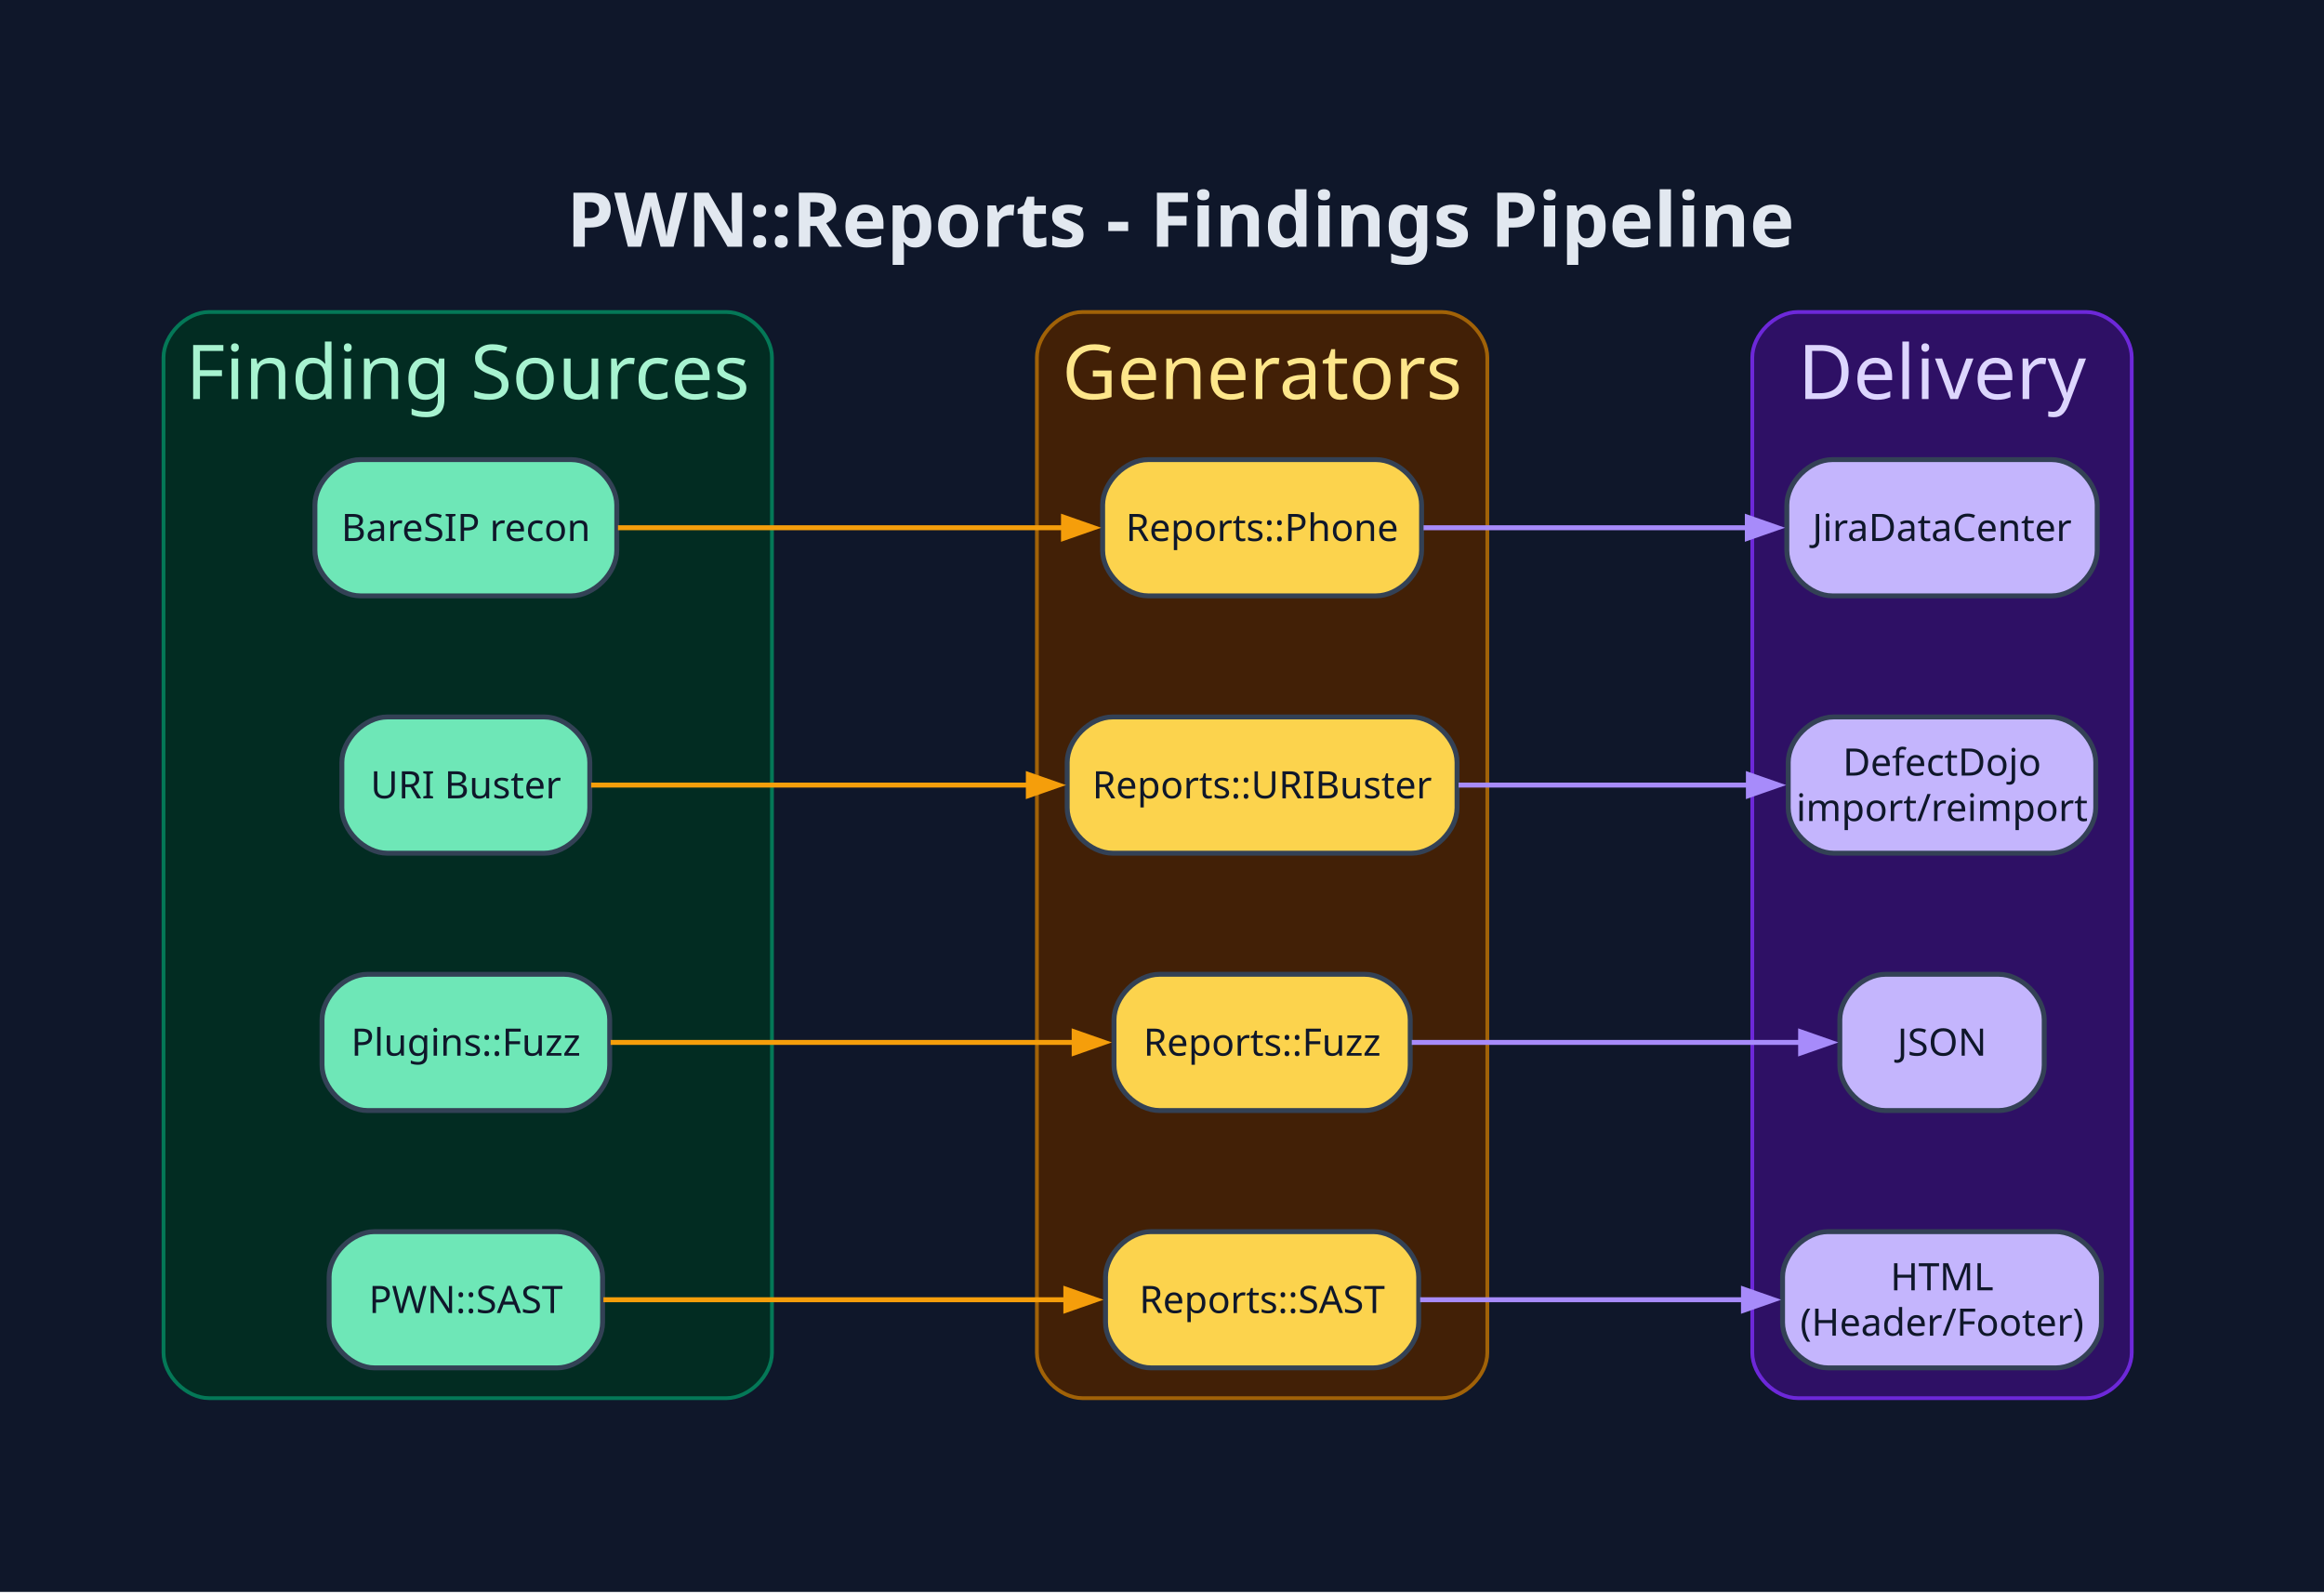
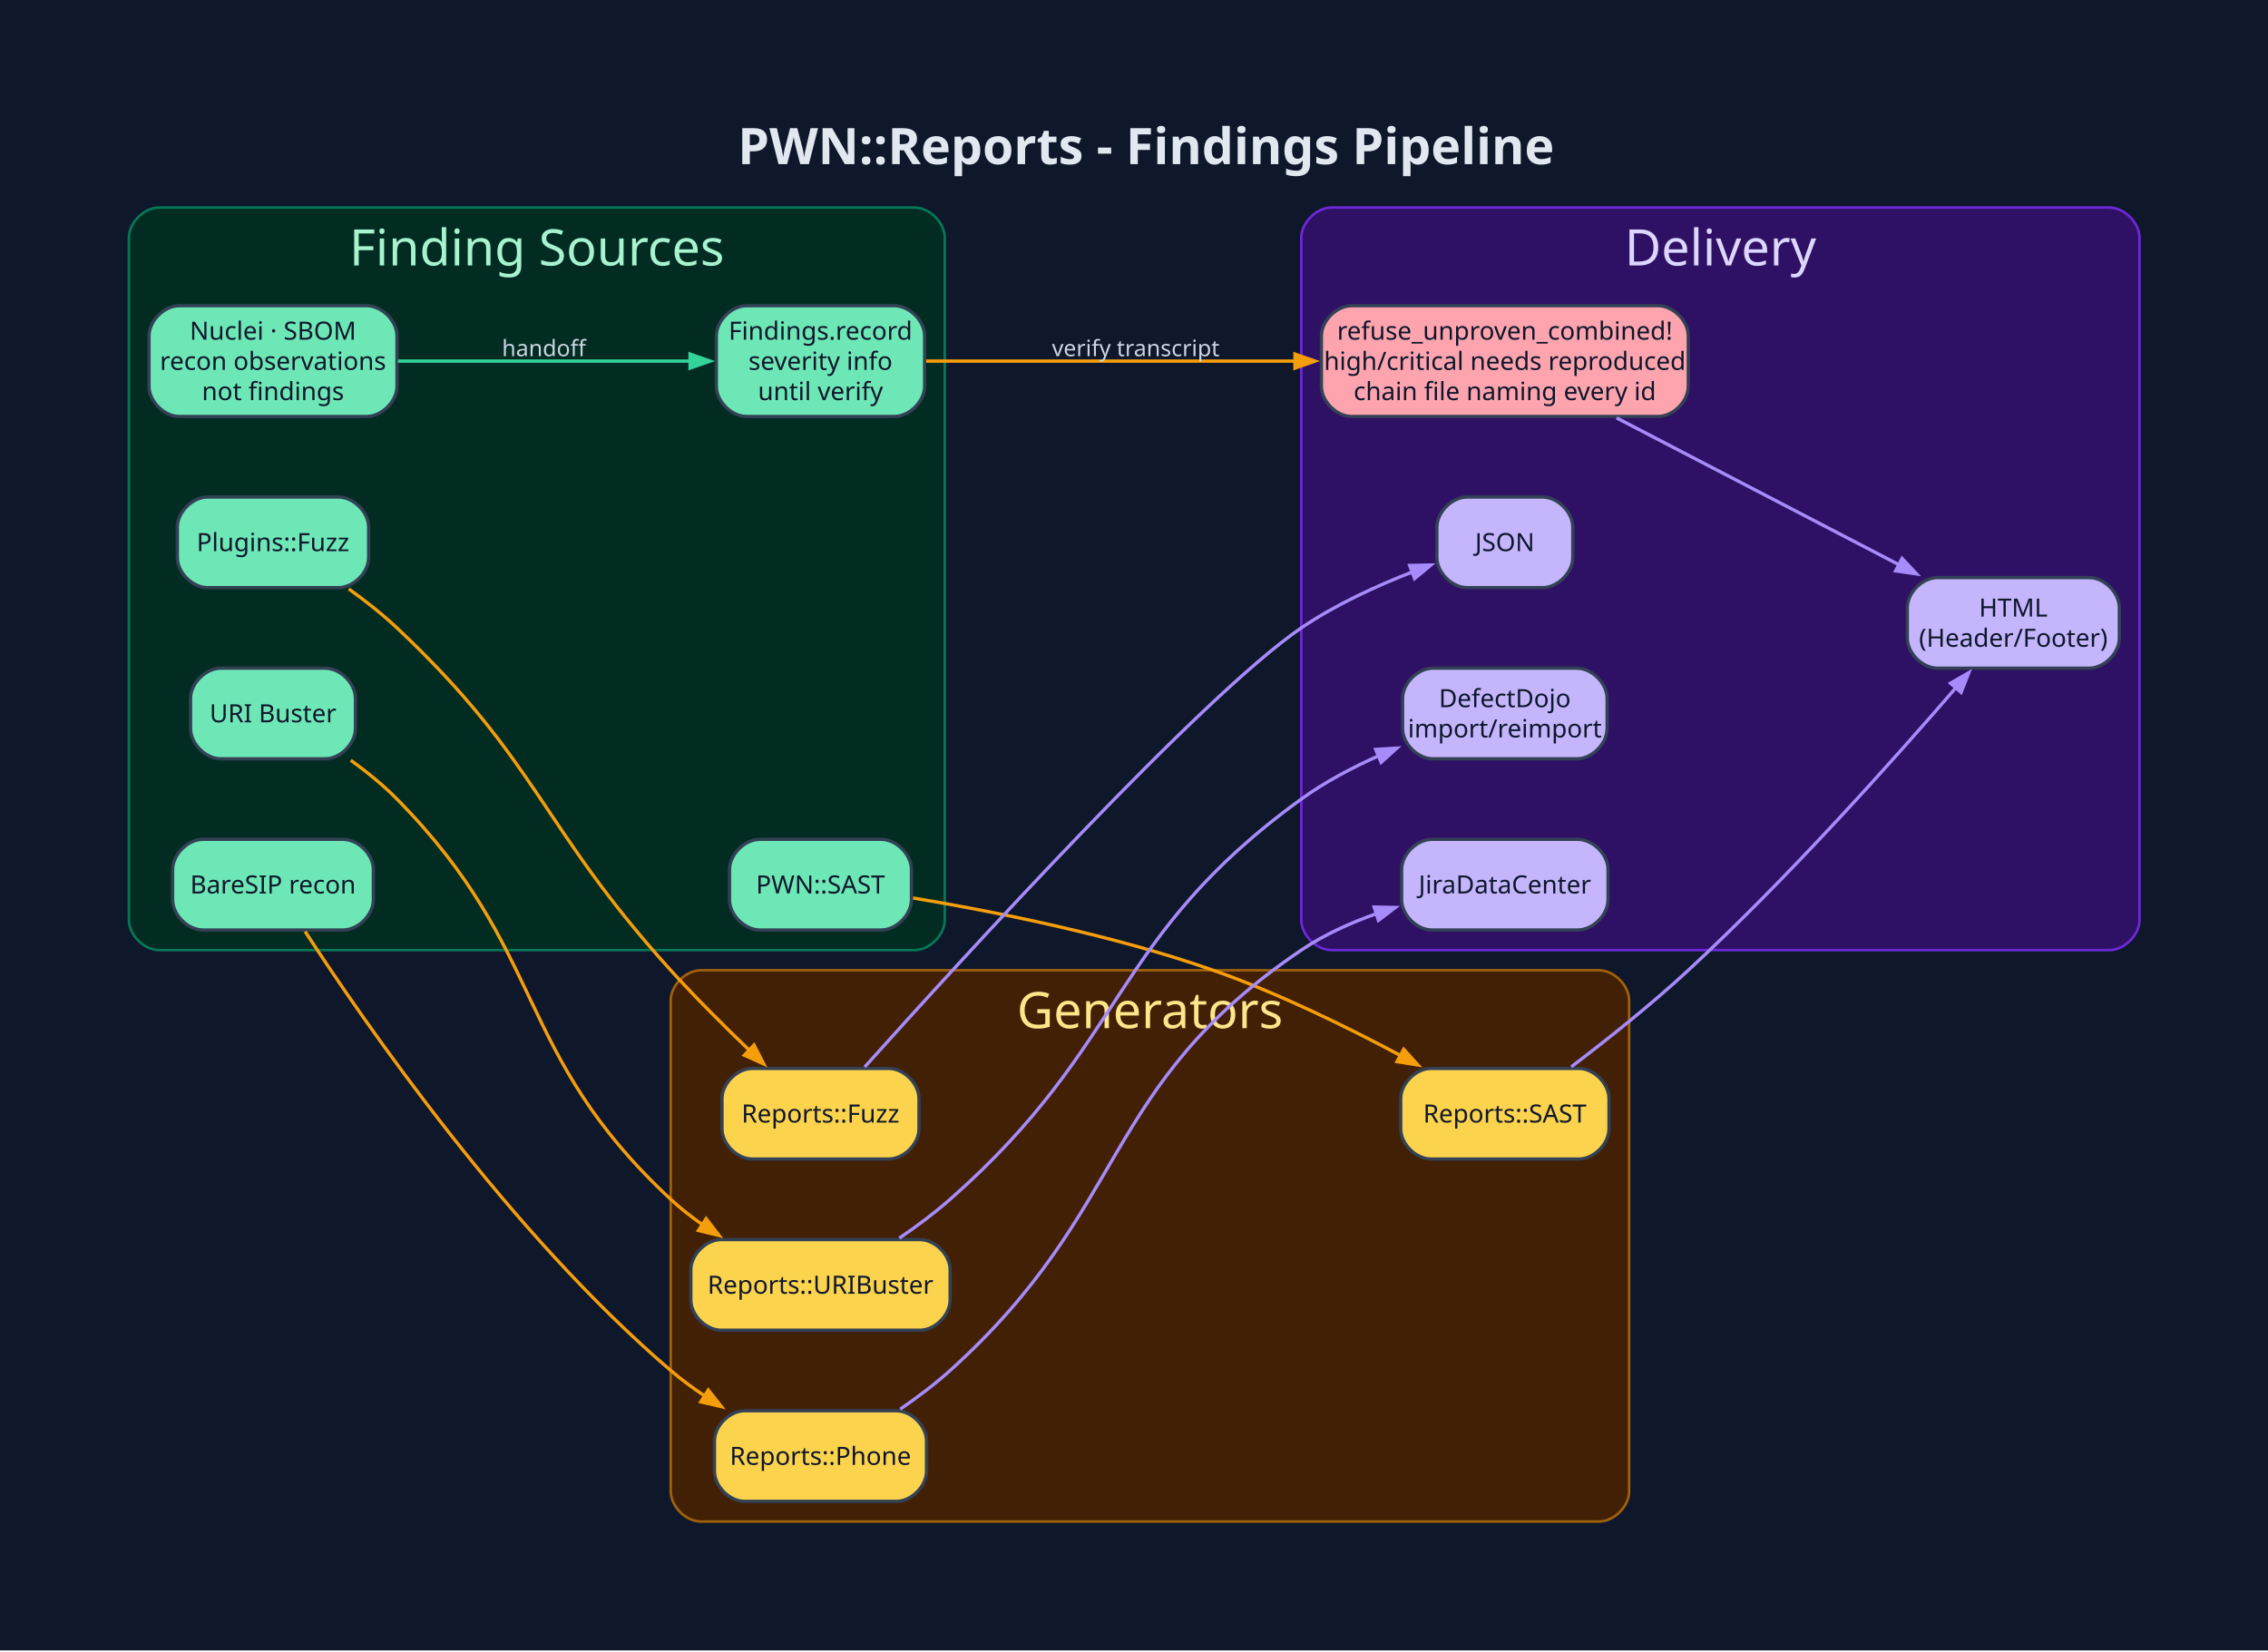
- <svg xmlns="http://www.w3.org/2000/svg" width="614pt" height="421pt" viewBox="0.00 0.00 614.00 421.00">
-   <g id="graph0" class="graph" transform="scale(1 1) rotate(0) translate(43.2 377.45)">
-     <polygon fill="#0f172a" stroke="none" points="-43.2,43.2 -43.2,-377.45 571.2,-377.45 571.2,43.2 -43.2,43.2" />
-     <text xml:space="preserve" text-anchor="start" x="106.5" y="-312.25" font-family="sans-Serif" font-weight="bold" font-size="20.00" fill="#e2e8f0">PWN::Reports - Findings Pipeline</text>
+ <svg xmlns="http://www.w3.org/2000/svg" width="901pt" height="656pt" viewBox="0.00 0.00 901.00 656.00">
+   <g id="graph0" class="graph" transform="scale(1 1) rotate(0) translate(43.2 612.45)">
+     <polygon fill="#0f172a" stroke="none" points="-43.2,43.2 -43.2,-612.45 857.95,-612.45 857.95,43.2 -43.2,43.2" />
+     <text xml:space="preserve" text-anchor="start" x="249.88" y="-547.25" font-family="sans-Serif" font-weight="bold" font-size="20.00" fill="#e2e8f0">PWN::Reports - Findings Pipeline</text>
    <g id="clust1" class="cluster">
-       <path fill="#022c22" stroke="#047857" d="M12,-8C12,-8 148.75,-8 148.75,-8 154.75,-8 160.75,-14 160.75,-20 160.75,-20 160.75,-283 160.75,-283 160.75,-289 154.75,-295 148.75,-295 148.75,-295 12,-295 12,-295 6,-295 0,-289 0,-283 0,-283 0,-20 0,-20 0,-14 6,-8 12,-8" />
-       <text xml:space="preserve" text-anchor="middle" x="80.38" y="-272" font-family="sans-Serif" font-size="20.00" fill="#a7f3d0">Finding Sources</text>
+       <path fill="#022c22" stroke="#047857" d="M20,-235C20,-235 320.12,-235 320.12,-235 326.12,-235 332.12,-241 332.12,-247 332.12,-247 332.12,-518 332.12,-518 332.12,-524 326.12,-530 320.12,-530 320.12,-530 20,-530 20,-530 14,-530 8,-524 8,-518 8,-518 8,-247 8,-247 8,-241 14,-235 20,-235" />
+       <text xml:space="preserve" text-anchor="middle" x="170.06" y="-507" font-family="sans-Serif" font-size="20.00" fill="#a7f3d0">Finding Sources</text>
    </g>
    <g id="clust2" class="cluster">
-       <path fill="#422006" stroke="#a16207" d="M242.75,-8C242.75,-8 337.75,-8 337.75,-8 343.75,-8 349.75,-14 349.75,-20 349.75,-20 349.75,-283 349.75,-283 349.75,-289 343.75,-295 337.75,-295 337.75,-295 242.75,-295 242.75,-295 236.75,-295 230.75,-289 230.75,-283 230.75,-283 230.75,-20 230.75,-20 230.75,-14 236.75,-8 242.75,-8" />
-       <text xml:space="preserve" text-anchor="middle" x="290.25" y="-272" font-family="sans-Serif" font-size="20.00" fill="#fde68a">Generators</text>
+       <path fill="#422006" stroke="#a16207" d="M235.25,-8C235.25,-8 592,-8 592,-8 598,-8 604,-14 604,-20 604,-20 604,-215 604,-215 604,-221 598,-227 592,-227 592,-227 235.25,-227 235.25,-227 229.25,-227 223.25,-221 223.25,-215 223.25,-215 223.25,-20 223.25,-20 223.25,-14 229.25,-8 235.25,-8" />
+       <text xml:space="preserve" text-anchor="middle" x="413.62" y="-204" font-family="sans-Serif" font-size="20.00" fill="#fde68a">Generators</text>
    </g>
    <g id="clust3" class="cluster">
-       <path fill="#2e1065" stroke="#6d28d9" d="M431.75,-8C431.75,-8 508,-8 508,-8 514,-8 520,-14 520,-20 520,-20 520,-283 520,-283 520,-289 514,-295 508,-295 508,-295 431.75,-295 431.75,-295 425.75,-295 419.75,-289 419.75,-283 419.75,-283 419.75,-20 419.75,-20 419.75,-14 425.75,-8 431.75,-8" />
-       <text xml:space="preserve" text-anchor="middle" x="469.88" y="-272" font-family="sans-Serif" font-size="20.00" fill="#ddd6fe">Delivery</text>
+       <path fill="#2e1065" stroke="#6d28d9" d="M485.75,-235C485.75,-235 794.75,-235 794.75,-235 800.75,-235 806.75,-241 806.75,-247 806.75,-247 806.75,-518 806.75,-518 806.75,-524 800.75,-530 794.75,-530 794.75,-530 485.75,-530 485.75,-530 479.75,-530 473.75,-524 473.75,-518 473.75,-518 473.75,-247 473.75,-247 473.75,-241 479.75,-235 485.75,-235" />
+       <text xml:space="preserve" text-anchor="middle" x="640.25" y="-507" font-family="sans-Serif" font-size="20.00" fill="#ddd6fe">Delivery</text>
    </g>
    <g id="node1" class="node">
-       <path fill="#6ee7b7" stroke="#334155" stroke-width="1.3" d="M104,-52C104,-52 55.75,-52 55.75,-52 49.75,-52 43.75,-46 43.75,-40 43.75,-40 43.75,-28 43.75,-28 43.75,-22 49.75,-16 55.75,-16 55.75,-16 104,-16 104,-16 110,-16 116,-22 116,-28 116,-28 116,-40 116,-40 116,-46 110,-52 104,-52" />
-       <text xml:space="preserve" text-anchor="middle" x="79.88" y="-30.5" font-family="sans-Serif" font-size="10.00" fill="#0f172a">PWN::SAST</text>
+       <path fill="#6ee7b7" stroke="#334155" stroke-width="1.3" d="M306.88,-279C306.88,-279 258.62,-279 258.62,-279 252.62,-279 246.62,-273 246.62,-267 246.62,-267 246.62,-255 246.62,-255 246.62,-249 252.62,-243 258.62,-243 258.62,-243 306.88,-243 306.88,-243 312.88,-243 318.88,-249 318.88,-255 318.88,-255 318.88,-267 318.88,-267 318.88,-273 312.88,-279 306.88,-279" />
+       <text xml:space="preserve" text-anchor="middle" x="282.75" y="-257.5" font-family="sans-Serif" font-size="10.00" fill="#0f172a">PWN::SAST</text>
+     </g>
+     <g id="node7" class="node">
+       <path fill="#fcd34d" stroke="#334155" stroke-width="1.3" d="M584,-188C584,-188 525.25,-188 525.25,-188 519.25,-188 513.25,-182 513.25,-176 513.25,-176 513.25,-164 513.25,-164 513.25,-158 519.25,-152 525.25,-152 525.25,-152 584,-152 584,-152 590,-152 596,-158 596,-164 596,-164 596,-176 596,-176 596,-182 590,-188 584,-188" />
+       <text xml:space="preserve" text-anchor="middle" x="554.62" y="-166.5" font-family="sans-Serif" font-size="10.00" fill="#0f172a">Reports::SAST</text>
+     </g>
+     <g id="edge1" class="edge">
+       <path fill="none" stroke="#f59e0b" stroke-width="1.3" d="M319.52,-255.71C351.39,-250.4 398.99,-240.99 438.75,-227 464.41,-217.97 491.74,-204.58 513.3,-193.05" />
+       <polygon fill="#f59e0b" stroke="#f59e0b" stroke-width="1.3" points="514.44,-195.61 520.14,-189.34 511.77,-190.69 514.44,-195.61" />
+     </g>
+     <g id="node2" class="node">
+       <path fill="#6ee7b7" stroke="#334155" stroke-width="1.3" d="M91.25,-415C91.25,-415 39.25,-415 39.25,-415 33.25,-415 27.25,-409 27.25,-403 27.25,-403 27.25,-391 27.25,-391 27.25,-385 33.25,-379 39.25,-379 39.25,-379 91.25,-379 91.25,-379 97.25,-379 103.25,-385 103.25,-391 103.25,-391 103.25,-403 103.25,-403 103.25,-409 97.25,-415 91.25,-415" />
+       <text xml:space="preserve" text-anchor="middle" x="65.25" y="-393.5" font-family="sans-Serif" font-size="10.00" fill="#0f172a">Plugins::Fuzz</text>
+     </g>
+     <g id="node8" class="node">
+       <path fill="#fcd34d" stroke="#334155" stroke-width="1.3" d="M309.88,-188C309.88,-188 255.62,-188 255.62,-188 249.62,-188 243.62,-182 243.62,-176 243.62,-176 243.62,-164 243.62,-164 243.62,-158 249.62,-152 255.62,-152 255.62,-152 309.88,-152 309.88,-152 315.88,-152 321.88,-158 321.88,-164 321.88,-164 321.88,-176 321.88,-176 321.88,-182 315.88,-188 309.88,-188" />
+       <text xml:space="preserve" text-anchor="middle" x="282.75" y="-166.5" font-family="sans-Serif" font-size="10.00" fill="#0f172a">Reports::Fuzz</text>
+     </g>
+     <g id="edge2" class="edge">
+       <path fill="none" stroke="#f59e0b" stroke-width="1.3" d="M95.35,-378.49C101.93,-373.77 108.68,-368.48 114.5,-363 170.86,-309.96 171.27,-284.34 223.25,-227 233.06,-216.18 244.45,-204.84 254.55,-195.15" />
+       <polygon fill="#f59e0b" stroke="#f59e0b" stroke-width="1.3" points="256.34,-197.31 260.22,-189.77 252.49,-193.25 256.34,-197.31" />
+     </g>
+     <g id="node3" class="node">
+       <path fill="#6ee7b7" stroke="#334155" stroke-width="1.3" d="M86,-347C86,-347 44.5,-347 44.5,-347 38.5,-347 32.5,-341 32.5,-335 32.5,-335 32.5,-323 32.5,-323 32.5,-317 38.5,-311 44.5,-311 44.5,-311 86,-311 86,-311 92,-311 98,-317 98,-323 98,-323 98,-335 98,-335 98,-341 92,-347 86,-347" />
+       <text xml:space="preserve" text-anchor="middle" x="65.25" y="-325.5" font-family="sans-Serif" font-size="10.00" fill="#0f172a">URI Buster</text>
+     </g>
+     <g id="node9" class="node">
+       <path fill="#fcd34d" stroke="#334155" stroke-width="1.3" d="M322.25,-120C322.25,-120 243.25,-120 243.25,-120 237.25,-120 231.25,-114 231.25,-108 231.25,-108 231.25,-96 231.25,-96 231.25,-90 237.25,-84 243.25,-84 243.25,-84 322.25,-84 322.25,-84 328.25,-84 334.25,-90 334.25,-96 334.25,-96 334.25,-108 334.25,-108 334.25,-114 328.25,-120 322.25,-120" />
+       <text xml:space="preserve" text-anchor="middle" x="282.75" y="-98.5" font-family="sans-Serif" font-size="10.00" fill="#0f172a">Reports::URIBuster</text>
+     </g>
+     <g id="edge3" class="edge">
+       <path fill="none" stroke="#f59e0b" stroke-width="1.3" d="M96.16,-310.44C102.56,-305.79 109.03,-300.55 114.5,-295 174.61,-234.04 160.53,-194.28 223.25,-136 227.12,-132.4 231.44,-129.02 235.93,-125.88" />
+       <polygon fill="#f59e0b" stroke="#f59e0b" stroke-width="1.3" points="237.32,-128.32 242.49,-121.6 234.26,-123.63 237.32,-128.32" />
+     </g>
+     <g id="node4" class="node">
+       <path fill="#6ee7b7" stroke="#334155" stroke-width="1.3" d="M93.12,-279C93.12,-279 37.38,-279 37.38,-279 31.38,-279 25.38,-273 25.38,-267 25.38,-267 25.38,-255 25.38,-255 25.38,-249 31.38,-243 37.38,-243 37.38,-243 93.12,-243 93.12,-243 99.12,-243 105.12,-249 105.12,-255 105.12,-255 105.12,-267 105.12,-267 105.12,-273 99.12,-279 93.12,-279" />
+       <text xml:space="preserve" text-anchor="middle" x="65.25" y="-257.5" font-family="sans-Serif" font-size="10.00" fill="#0f172a">BareSIP recon</text>
+     </g>
+     <g id="node10" class="node">
+       <path fill="#fcd34d" stroke="#334155" stroke-width="1.3" d="M312.88,-52C312.88,-52 252.62,-52 252.62,-52 246.62,-52 240.62,-46 240.62,-40 240.62,-40 240.62,-28 240.62,-28 240.62,-22 246.62,-16 252.62,-16 252.62,-16 312.88,-16 312.88,-16 318.88,-16 324.88,-22 324.88,-28 324.88,-28 324.88,-40 324.88,-40 324.88,-46 318.88,-52 312.88,-52" />
+       <text xml:space="preserve" text-anchor="middle" x="282.75" y="-30.5" font-family="sans-Serif" font-size="10.00" fill="#0f172a">Reports::Phone</text>
+     </g>
+     <g id="edge4" class="edge">
+       <path fill="none" stroke="#f59e0b" stroke-width="1.3" d="M78.02,-242.39C101.94,-205.63 159.39,-122.58 223.25,-68 227.48,-64.38 232.15,-60.94 236.96,-57.73" />
+       <polygon fill="#f59e0b" stroke="#f59e0b" stroke-width="1.3" points="238.19,-60.26 243.45,-53.61 235.19,-55.53 238.19,-60.26" />
    </g>
    <g id="node5" class="node">
-       <path fill="#fcd34d" stroke="#334155" stroke-width="1.3" d="M319.62,-52C319.62,-52 260.88,-52 260.88,-52 254.88,-52 248.88,-46 248.88,-40 248.88,-40 248.88,-28 248.88,-28 248.88,-22 254.88,-16 260.88,-16 260.88,-16 319.62,-16 319.62,-16 325.62,-16 331.62,-22 331.62,-28 331.62,-28 331.62,-40 331.62,-40 331.62,-46 325.62,-52 319.62,-52" />
-       <text xml:space="preserve" text-anchor="middle" x="290.25" y="-30.5" font-family="sans-Serif" font-size="10.00" fill="#0f172a">Reports::SAST</text>
-     </g>
-     <g id="edge1" class="edge">
-       <path fill="none" stroke="#f59e0b" stroke-width="1.3" d="M116.22,-34C149.8,-34 200.64,-34 238.53,-34" />
-       <polygon fill="#f59e0b" stroke="#f59e0b" stroke-width="1.3" points="238.39,-36.8 246.39,-34 238.39,-31.2 238.39,-36.8" />
-     </g>
-     <g id="node2" class="node">
-       <path fill="#6ee7b7" stroke="#334155" stroke-width="1.3" d="M105.88,-120C105.88,-120 53.88,-120 53.88,-120 47.88,-120 41.88,-114 41.88,-108 41.88,-108 41.88,-96 41.88,-96 41.88,-90 47.88,-84 53.88,-84 53.88,-84 105.88,-84 105.88,-84 111.88,-84 117.88,-90 117.88,-96 117.88,-96 117.88,-108 117.88,-108 117.88,-114 111.88,-120 105.88,-120" />
-       <text xml:space="preserve" text-anchor="middle" x="79.88" y="-98.5" font-family="sans-Serif" font-size="10.00" fill="#0f172a">Plugins::Fuzz</text>
+       <path fill="#6ee7b7" stroke="#334155" stroke-width="1.3" d="M102.5,-491C102.5,-491 28,-491 28,-491 22,-491 16,-485 16,-479 16,-479 16,-459 16,-459 16,-453 22,-447 28,-447 28,-447 102.5,-447 102.5,-447 108.5,-447 114.5,-453 114.5,-459 114.5,-459 114.5,-479 114.5,-479 114.5,-485 108.5,-491 102.5,-491" />
+       <text xml:space="preserve" text-anchor="middle" x="65.25" y="-477.5" font-family="sans-Serif" font-size="10.00" fill="#0f172a">Nuclei · SBOM</text>
+       <text xml:space="preserve" text-anchor="middle" x="65.25" y="-465.5" font-family="sans-Serif" font-size="10.00" fill="#0f172a">recon observations</text>
+       <text xml:space="preserve" text-anchor="middle" x="65.25" y="-453.5" font-family="sans-Serif" font-size="10.00" fill="#0f172a">not findings</text>
    </g>
    <g id="node6" class="node">
-       <path fill="#fcd34d" stroke="#334155" stroke-width="1.3" d="M317.38,-120C317.38,-120 263.12,-120 263.12,-120 257.12,-120 251.12,-114 251.12,-108 251.12,-108 251.12,-96 251.12,-96 251.12,-90 257.12,-84 263.12,-84 263.12,-84 317.38,-84 317.38,-84 323.38,-84 329.38,-90 329.38,-96 329.38,-96 329.38,-108 329.38,-108 329.38,-114 323.38,-120 317.38,-120" />
-       <text xml:space="preserve" text-anchor="middle" x="290.25" y="-98.5" font-family="sans-Serif" font-size="10.00" fill="#0f172a">Reports::Fuzz</text>
-     </g>
-     <g id="edge2" class="edge">
-       <path fill="none" stroke="#f59e0b" stroke-width="1.3" d="M118.13,-102C152.41,-102 203.45,-102 240.87,-102" />
-       <polygon fill="#f59e0b" stroke="#f59e0b" stroke-width="1.3" points="240.59,-104.8 248.59,-102 240.59,-99.2 240.59,-104.8" />
-     </g>
-     <g id="node3" class="node">
-       <path fill="#6ee7b7" stroke="#334155" stroke-width="1.3" d="M100.62,-188C100.62,-188 59.12,-188 59.12,-188 53.12,-188 47.12,-182 47.12,-176 47.12,-176 47.12,-164 47.12,-164 47.12,-158 53.12,-152 59.12,-152 59.12,-152 100.62,-152 100.62,-152 106.62,-152 112.62,-158 112.62,-164 112.62,-164 112.62,-176 112.62,-176 112.62,-182 106.62,-188 100.62,-188" />
-       <text xml:space="preserve" text-anchor="middle" x="79.88" y="-166.5" font-family="sans-Serif" font-size="10.00" fill="#0f172a">URI Buster</text>
-     </g>
-     <g id="node7" class="node">
-       <path fill="#fcd34d" stroke="#334155" stroke-width="1.3" d="M329.75,-188C329.75,-188 250.75,-188 250.75,-188 244.75,-188 238.75,-182 238.75,-176 238.75,-176 238.75,-164 238.75,-164 238.75,-158 244.75,-152 250.75,-152 250.75,-152 329.75,-152 329.75,-152 335.75,-152 341.75,-158 341.75,-164 341.75,-164 341.75,-176 341.75,-176 341.75,-182 335.75,-188 329.75,-188" />
-       <text xml:space="preserve" text-anchor="middle" x="290.25" y="-166.5" font-family="sans-Serif" font-size="10.00" fill="#0f172a">Reports::URIBuster</text>
-     </g>
-     <g id="edge3" class="edge">
-       <path fill="none" stroke="#f59e0b" stroke-width="1.3" d="M112.98,-170C143.68,-170 190.77,-170 228.56,-170" />
-       <polygon fill="#f59e0b" stroke="#f59e0b" stroke-width="1.3" points="228.48,-172.8 236.48,-170 228.48,-167.2 228.48,-172.8" />
-     </g>
-     <g id="node4" class="node">
-       <path fill="#6ee7b7" stroke="#334155" stroke-width="1.3" d="M107.75,-256C107.75,-256 52,-256 52,-256 46,-256 40,-250 40,-244 40,-244 40,-232 40,-232 40,-226 46,-220 52,-220 52,-220 107.75,-220 107.75,-220 113.75,-220 119.75,-226 119.75,-232 119.75,-232 119.75,-244 119.75,-244 119.75,-250 113.75,-256 107.75,-256" />
-       <text xml:space="preserve" text-anchor="middle" x="79.88" y="-234.5" font-family="sans-Serif" font-size="10.00" fill="#0f172a">BareSIP recon</text>
-     </g>
-     <g id="node8" class="node">
-       <path fill="#fcd34d" stroke="#334155" stroke-width="1.3" d="M320.38,-256C320.38,-256 260.12,-256 260.12,-256 254.12,-256 248.12,-250 248.12,-244 248.12,-244 248.12,-232 248.12,-232 248.12,-226 254.12,-220 260.12,-220 260.12,-220 320.38,-220 320.38,-220 326.38,-220 332.38,-226 332.38,-232 332.38,-232 332.38,-244 332.38,-244 332.38,-250 326.38,-256 320.38,-256" />
-       <text xml:space="preserve" text-anchor="middle" x="290.25" y="-234.5" font-family="sans-Serif" font-size="10.00" fill="#0f172a">Reports::Phone</text>
-     </g>
-     <g id="edge4" class="edge">
-       <path fill="none" stroke="#f59e0b" stroke-width="1.3" d="M120.07,-238C153.37,-238 201.41,-238 237.8,-238" />
-       <polygon fill="#f59e0b" stroke="#f59e0b" stroke-width="1.3" points="237.77,-240.8 245.77,-238 237.77,-235.2 237.77,-240.8" />
-     </g>
-     <g id="node9" class="node">
-       <path fill="#c4b5fd" stroke="#334155" stroke-width="1.3" d="M500,-52C500,-52 439.75,-52 439.75,-52 433.75,-52 427.75,-46 427.75,-40 427.75,-40 427.75,-28 427.75,-28 427.75,-22 433.75,-16 439.75,-16 439.75,-16 500,-16 500,-16 506,-16 512,-22 512,-28 512,-28 512,-40 512,-40 512,-46 506,-52 500,-52" />
-       <text xml:space="preserve" text-anchor="middle" x="469.88" y="-36.5" font-family="sans-Serif" font-size="10.00" fill="#0f172a">HTML</text>
-       <text xml:space="preserve" text-anchor="middle" x="469.88" y="-24.5" font-family="sans-Serif" font-size="10.00" fill="#0f172a">(Header/Footer)</text>
+       <path fill="#6ee7b7" stroke="#334155" stroke-width="1.3" d="M312.12,-491C312.12,-491 253.38,-491 253.38,-491 247.38,-491 241.38,-485 241.38,-479 241.38,-479 241.38,-459 241.38,-459 241.38,-453 247.38,-447 253.38,-447 253.38,-447 312.12,-447 312.12,-447 318.12,-447 324.12,-453 324.12,-459 324.12,-459 324.12,-479 324.12,-479 324.12,-485 318.12,-491 312.12,-491" />
+       <text xml:space="preserve" text-anchor="middle" x="282.75" y="-477.5" font-family="sans-Serif" font-size="10.00" fill="#0f172a">Findings.record</text>
+       <text xml:space="preserve" text-anchor="middle" x="282.75" y="-465.5" font-family="sans-Serif" font-size="10.00" fill="#0f172a">severity info</text>
+       <text xml:space="preserve" text-anchor="middle" x="282.75" y="-453.5" font-family="sans-Serif" font-size="10.00" fill="#0f172a">until verify</text>
    </g>
    <g id="edge5" class="edge">
-       <path fill="none" stroke="#a78bfa" stroke-width="1.3" d="M332,-34C357.45,-34 390.44,-34 417.65,-34" />
-       <polygon fill="#a78bfa" stroke="#a78bfa" stroke-width="1.3" points="417.42,-36.8 425.42,-34 417.42,-31.2 417.42,-36.8" />
+       <path fill="none" stroke="#34d399" stroke-width="1.3" d="M114.88,-469C149.6,-469 196.19,-469 231.31,-469" />
+       <polygon fill="#34d399" stroke="#34d399" stroke-width="1.3" points="230.93,-471.8 238.93,-469 230.93,-466.2 230.93,-471.8" />
+       <text xml:space="preserve" text-anchor="middle" x="172.88" y="-470.95" font-family="sans-Serif" font-size="9.00" fill="#cbd5e1">handoff</text>
    </g>
-     <g id="node10" class="node">
-       <path fill="#c4b5fd" stroke="#334155" stroke-width="1.3" d="M484.88,-120C484.88,-120 454.88,-120 454.88,-120 448.88,-120 442.88,-114 442.88,-108 442.88,-108 442.88,-96 442.88,-96 442.88,-90 448.88,-84 454.88,-84 454.88,-84 484.88,-84 484.88,-84 490.88,-84 496.88,-90 496.88,-96 496.88,-96 496.88,-108 496.88,-108 496.88,-114 490.88,-120 484.88,-120" />
-       <text xml:space="preserve" text-anchor="middle" x="469.88" y="-98.5" font-family="sans-Serif" font-size="10.00" fill="#0f172a">JSON</text>
+     <g id="node15" class="node">
+       <path fill="#fda4af" stroke="#334155" stroke-width="1.3" d="M615.5,-491C615.5,-491 493.75,-491 493.75,-491 487.75,-491 481.75,-485 481.75,-479 481.75,-479 481.75,-459 481.75,-459 481.75,-453 487.75,-447 493.75,-447 493.75,-447 615.5,-447 615.5,-447 621.5,-447 627.5,-453 627.5,-459 627.5,-459 627.5,-479 627.5,-479 627.5,-485 621.5,-491 615.5,-491" />
+       <text xml:space="preserve" text-anchor="middle" x="554.62" y="-477.5" font-family="sans-Serif" font-size="10.00" fill="#0f172a">refuse_unproven_combined!</text>
+       <text xml:space="preserve" text-anchor="middle" x="554.62" y="-465.5" font-family="sans-Serif" font-size="10.00" fill="#0f172a">high/critical needs reproduced</text>
+       <text xml:space="preserve" text-anchor="middle" x="554.62" y="-453.5" font-family="sans-Serif" font-size="10.00" fill="#0f172a">chain file naming every id</text>
    </g>
    <g id="edge6" class="edge">
-       <path fill="none" stroke="#a78bfa" stroke-width="1.3" d="M329.79,-102C360.41,-102 402.91,-102 432.85,-102" />
-       <polygon fill="#a78bfa" stroke="#a78bfa" stroke-width="1.3" points="432.52,-104.8 440.52,-102 432.52,-99.2 432.52,-104.8" />
+       <path fill="none" stroke="#f59e0b" stroke-width="1.3" d="M324.74,-469C363.5,-469 422.8,-469 471.33,-469" />
+       <polygon fill="#f59e0b" stroke="#f59e0b" stroke-width="1.3" points="471.23,-471.8 479.23,-469 471.23,-466.2 471.23,-471.8" />
+       <text xml:space="preserve" text-anchor="middle" x="408" y="-470.95" font-family="sans-Serif" font-size="9.00" fill="#cbd5e1">verify transcript</text>
    </g>
    <g id="node11" class="node">
-       <path fill="#c4b5fd" stroke="#334155" stroke-width="1.3" d="M498.5,-188C498.5,-188 441.25,-188 441.25,-188 435.25,-188 429.25,-182 429.25,-176 429.25,-176 429.25,-164 429.25,-164 429.25,-158 435.25,-152 441.25,-152 441.25,-152 498.5,-152 498.5,-152 504.5,-152 510.5,-158 510.5,-164 510.5,-164 510.5,-176 510.5,-176 510.5,-182 504.5,-188 498.5,-188" />
-       <text xml:space="preserve" text-anchor="middle" x="469.88" y="-172.5" font-family="sans-Serif" font-size="10.00" fill="#0f172a">DefectDojo</text>
-       <text xml:space="preserve" text-anchor="middle" x="469.88" y="-160.5" font-family="sans-Serif" font-size="10.00" fill="#0f172a">import/reimport</text>
+       <path fill="#c4b5fd" stroke="#334155" stroke-width="1.3" d="M786.75,-383C786.75,-383 726.5,-383 726.5,-383 720.5,-383 714.5,-377 714.5,-371 714.5,-371 714.5,-359 714.5,-359 714.5,-353 720.5,-347 726.5,-347 726.5,-347 786.75,-347 786.75,-347 792.75,-347 798.75,-353 798.75,-359 798.75,-359 798.75,-371 798.75,-371 798.75,-377 792.75,-383 786.75,-383" />
+       <text xml:space="preserve" text-anchor="middle" x="756.62" y="-367.5" font-family="sans-Serif" font-size="10.00" fill="#0f172a">HTML</text>
+       <text xml:space="preserve" text-anchor="middle" x="756.62" y="-355.5" font-family="sans-Serif" font-size="10.00" fill="#0f172a">(Header/Footer)</text>
+     </g>
+     <g id="edge8" class="edge">
+       <path fill="none" stroke="#a78bfa" stroke-width="1.3" d="M581.01,-188.63C595.13,-199.35 612.77,-213.37 627.5,-227 667.2,-263.73 709.1,-310.62 733.78,-339.2" />
+       <polygon fill="#a78bfa" stroke="#a78bfa" stroke-width="1.3" points="731.64,-341.02 738.98,-345.26 735.89,-337.37 731.64,-341.02" />
+     </g>
+     <g id="node12" class="node">
+       <path fill="#c4b5fd" stroke="#334155" stroke-width="1.3" d="M569.62,-415C569.62,-415 539.62,-415 539.62,-415 533.62,-415 527.62,-409 527.62,-403 527.62,-403 527.62,-391 527.62,-391 527.62,-385 533.62,-379 539.62,-379 539.62,-379 569.62,-379 569.62,-379 575.62,-379 581.62,-385 581.62,-391 581.62,-391 581.62,-403 581.62,-403 581.62,-409 575.62,-415 569.62,-415" />
+       <text xml:space="preserve" text-anchor="middle" x="554.62" y="-393.5" font-family="sans-Serif" font-size="10.00" fill="#0f172a">JSON</text>
+     </g>
+     <g id="edge9" class="edge">
+       <path fill="none" stroke="#a78bfa" stroke-width="1.3" d="M300.31,-188.57C338.89,-231.56 434.5,-336.27 473.75,-363 487.24,-372.19 503.61,-379.68 518.01,-385.28" />
+       <polygon fill="#a78bfa" stroke="#a78bfa" stroke-width="1.3" points="516.81,-387.82 525.29,-387.99 518.77,-382.57 516.81,-387.82" />
+     </g>
+     <g id="node13" class="node">
+       <path fill="#c4b5fd" stroke="#334155" stroke-width="1.3" d="M583.25,-347C583.25,-347 526,-347 526,-347 520,-347 514,-341 514,-335 514,-335 514,-323 514,-323 514,-317 520,-311 526,-311 526,-311 583.25,-311 583.25,-311 589.25,-311 595.25,-317 595.25,-323 595.25,-323 595.25,-335 595.25,-335 595.25,-341 589.25,-347 583.25,-347" />
+       <text xml:space="preserve" text-anchor="middle" x="554.62" y="-331.5" font-family="sans-Serif" font-size="10.00" fill="#0f172a">DefectDojo</text>
+       <text xml:space="preserve" text-anchor="middle" x="554.62" y="-319.5" font-family="sans-Serif" font-size="10.00" fill="#0f172a">import/reimport</text>
+     </g>
+     <g id="edge10" class="edge">
+       <path fill="none" stroke="#a78bfa" stroke-width="1.3" d="M314.07,-120.56C320.95,-125.27 328.06,-130.55 334.25,-136 404.83,-198.1 397.6,-239.88 473.75,-295 483.1,-301.77 494,-307.53 504.69,-312.28" />
+       <polygon fill="#a78bfa" stroke="#a78bfa" stroke-width="1.3" points="503.3,-314.73 511.76,-315.26 505.48,-309.57 503.3,-314.73" />
+     </g>
+     <g id="node14" class="node">
+       <path fill="#c4b5fd" stroke="#334155" stroke-width="1.3" d="M583.62,-279C583.62,-279 525.62,-279 525.62,-279 519.62,-279 513.62,-273 513.62,-267 513.62,-267 513.62,-255 513.62,-255 513.62,-249 519.62,-243 525.62,-243 525.62,-243 583.62,-243 583.62,-243 589.62,-243 595.62,-249 595.62,-255 595.62,-255 595.62,-267 595.62,-267 595.62,-273 589.62,-279 583.62,-279" />
+       <text xml:space="preserve" text-anchor="middle" x="554.62" y="-257.5" font-family="sans-Serif" font-size="10.00" fill="#0f172a">JiraDataCenter</text>
+     </g>
+     <g id="edge11" class="edge">
+       <path fill="none" stroke="#a78bfa" stroke-width="1.3" d="M314.43,-52.63C321.23,-57.3 328.21,-62.55 334.25,-68 406.08,-132.76 393.65,-180.81 473.75,-235 482.72,-241.07 493.21,-245.8 503.58,-249.47" />
+       <polygon fill="#a78bfa" stroke="#a78bfa" stroke-width="1.3" points="502.68,-252.12 511.15,-251.93 504.41,-246.8 502.68,-252.12" />
    </g>
    <g id="edge7" class="edge">
-       <path fill="none" stroke="#a78bfa" stroke-width="1.3" d="M342.15,-170C366.19,-170 394.79,-170 418.73,-170" />
-       <polygon fill="#a78bfa" stroke="#a78bfa" stroke-width="1.3" points="418.72,-172.8 426.72,-170 418.72,-167.2 418.72,-172.8" />
-     </g>
-     <g id="node12" class="node">
-       <path fill="#c4b5fd" stroke="#334155" stroke-width="1.3" d="M498.88,-256C498.88,-256 440.88,-256 440.88,-256 434.88,-256 428.88,-250 428.88,-244 428.88,-244 428.88,-232 428.88,-232 428.88,-226 434.88,-220 440.88,-220 440.88,-220 498.88,-220 498.88,-220 504.88,-220 510.88,-226 510.88,-232 510.88,-232 510.88,-244 510.88,-244 510.88,-250 504.88,-256 498.88,-256" />
-       <text xml:space="preserve" text-anchor="middle" x="469.88" y="-234.5" font-family="sans-Serif" font-size="10.00" fill="#0f172a">JiraDataCenter</text>
-     </g>
-     <g id="edge8" class="edge">
-       <path fill="none" stroke="#a78bfa" stroke-width="1.3" d="M332.9,-238C358.56,-238 391.62,-238 418.72,-238" />
-       <polygon fill="#a78bfa" stroke="#a78bfa" stroke-width="1.3" points="418.44,-240.8 426.44,-238 418.44,-235.2 418.44,-240.8" />
+       <path fill="none" stroke="#a78bfa" stroke-width="1.3" d="M599.02,-446.43C632.24,-429.16 677.89,-405.42 711.33,-388.03" />
+       <polygon fill="#a78bfa" stroke="#a78bfa" stroke-width="1.3" points="712.43,-390.62 718.24,-384.44 709.85,-385.65 712.43,-390.62" />
    </g>
  </g>
</svg>
